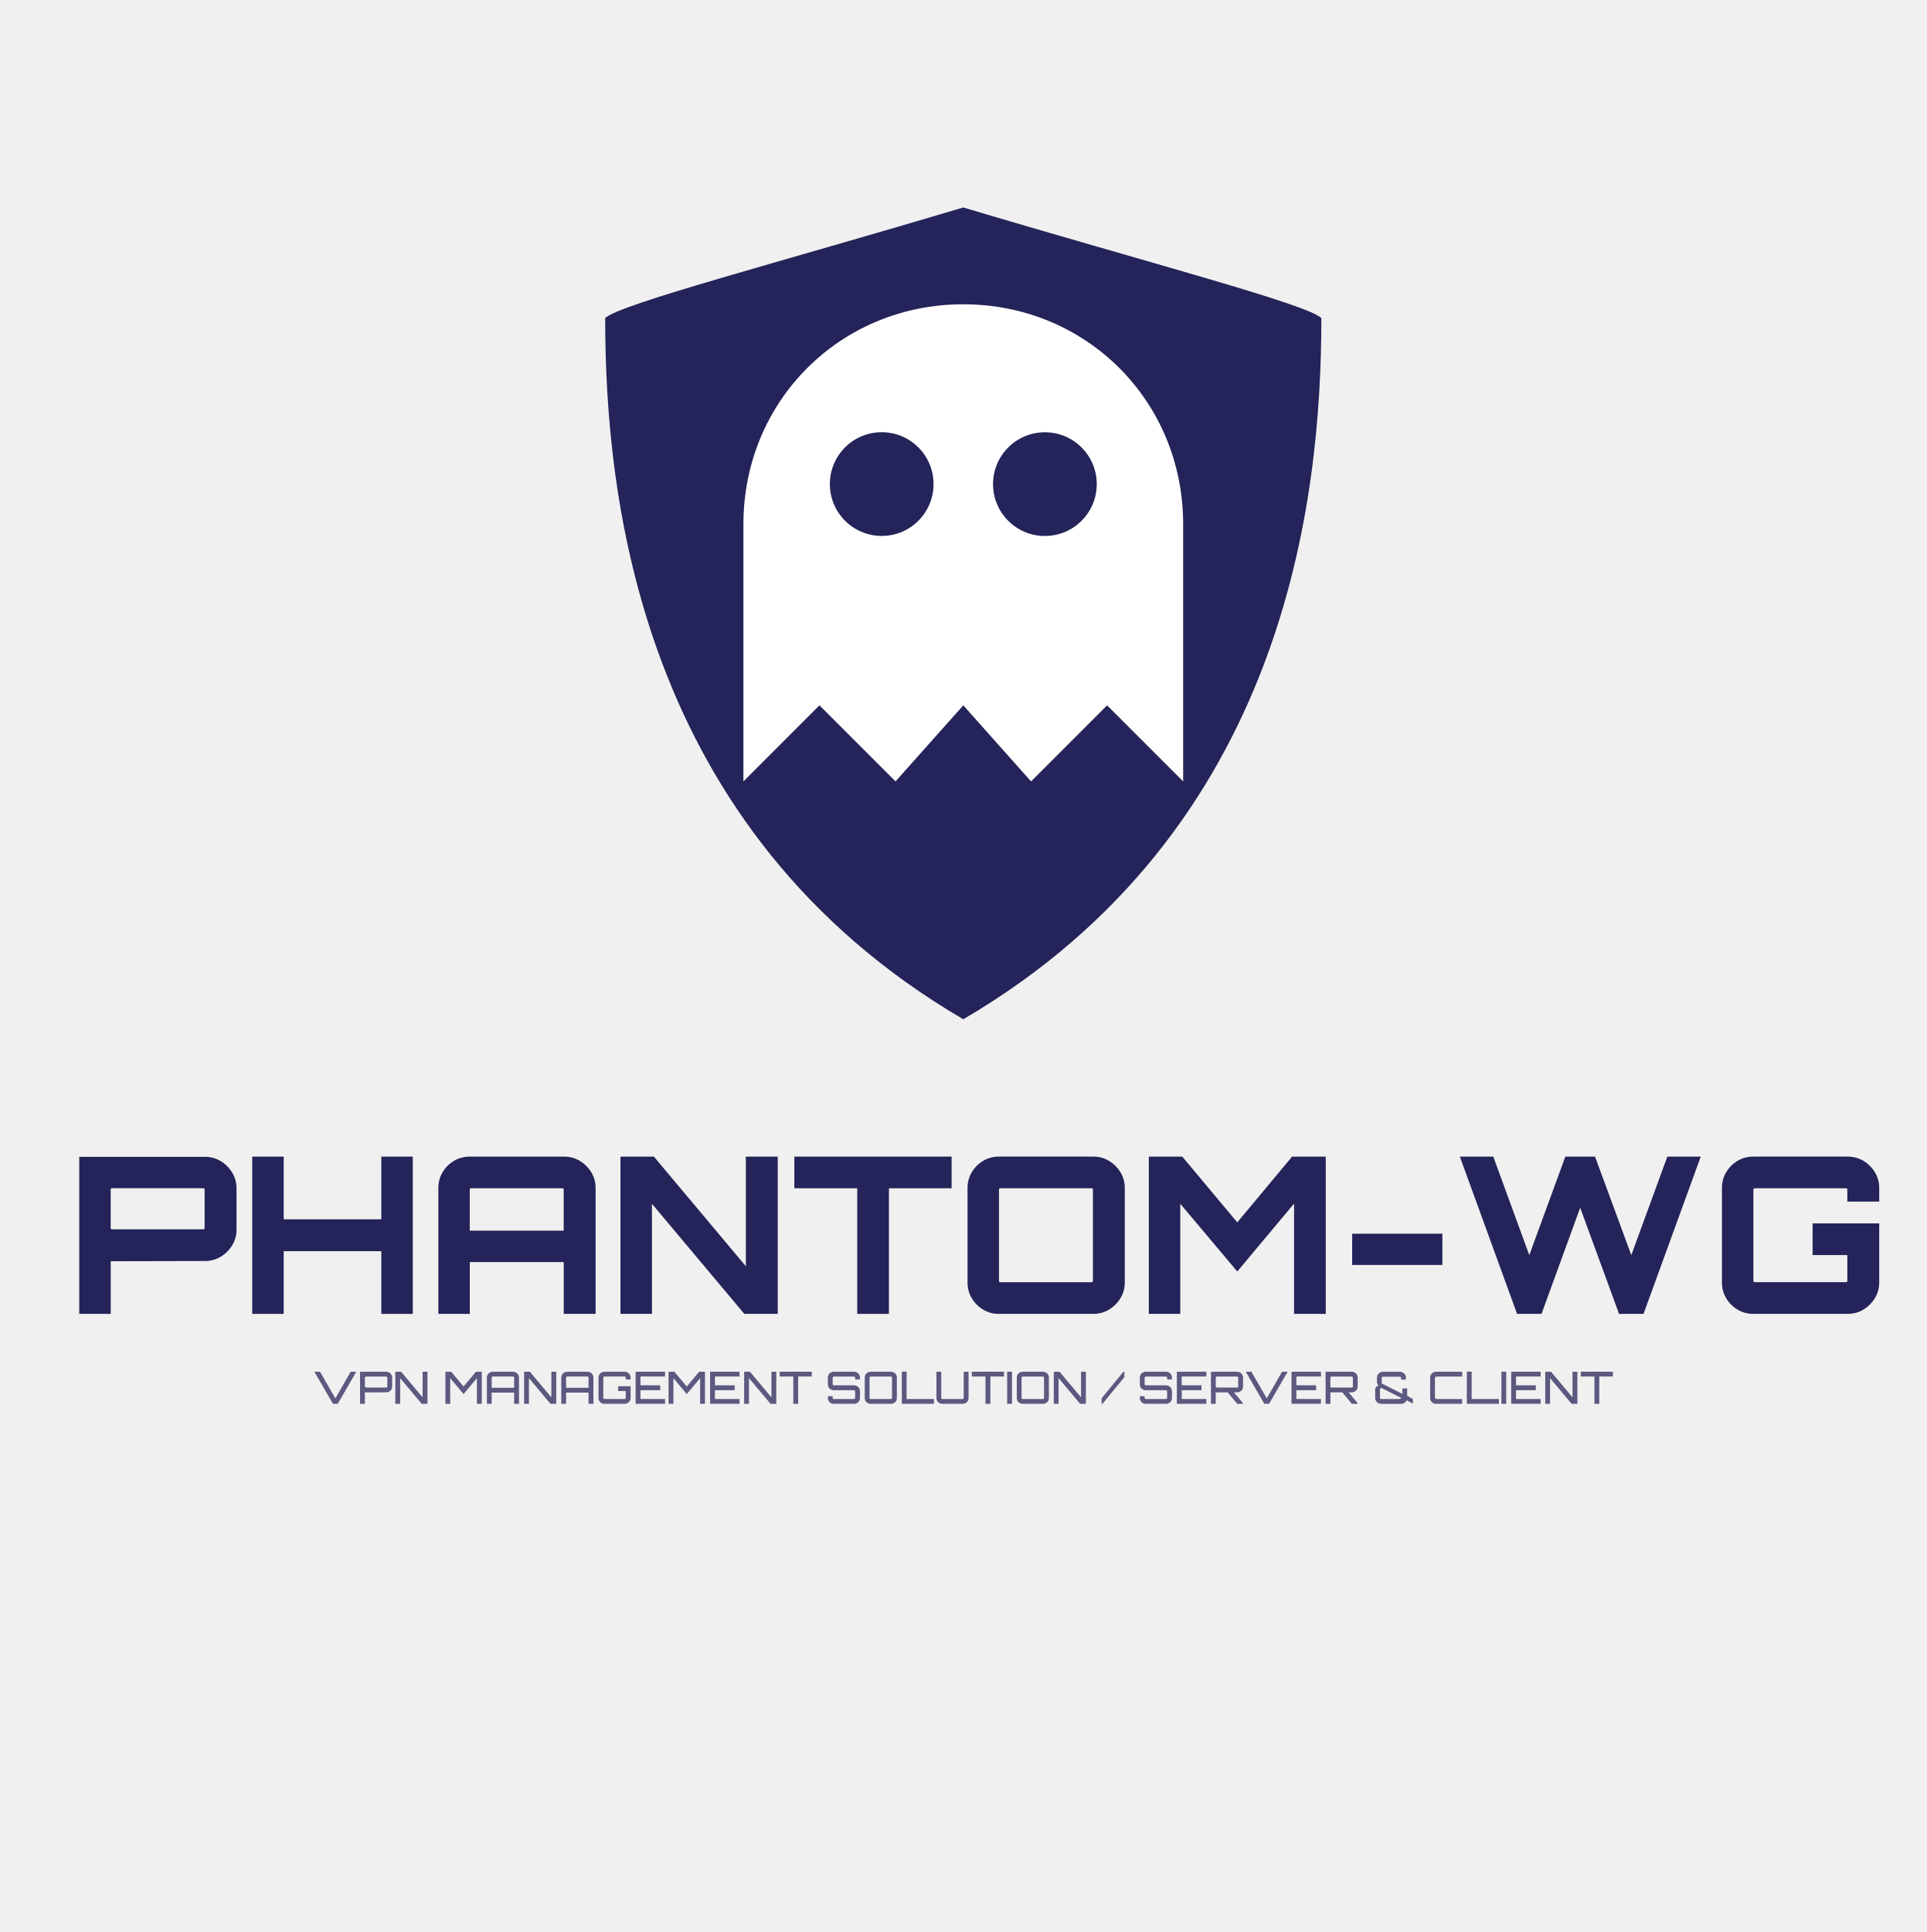
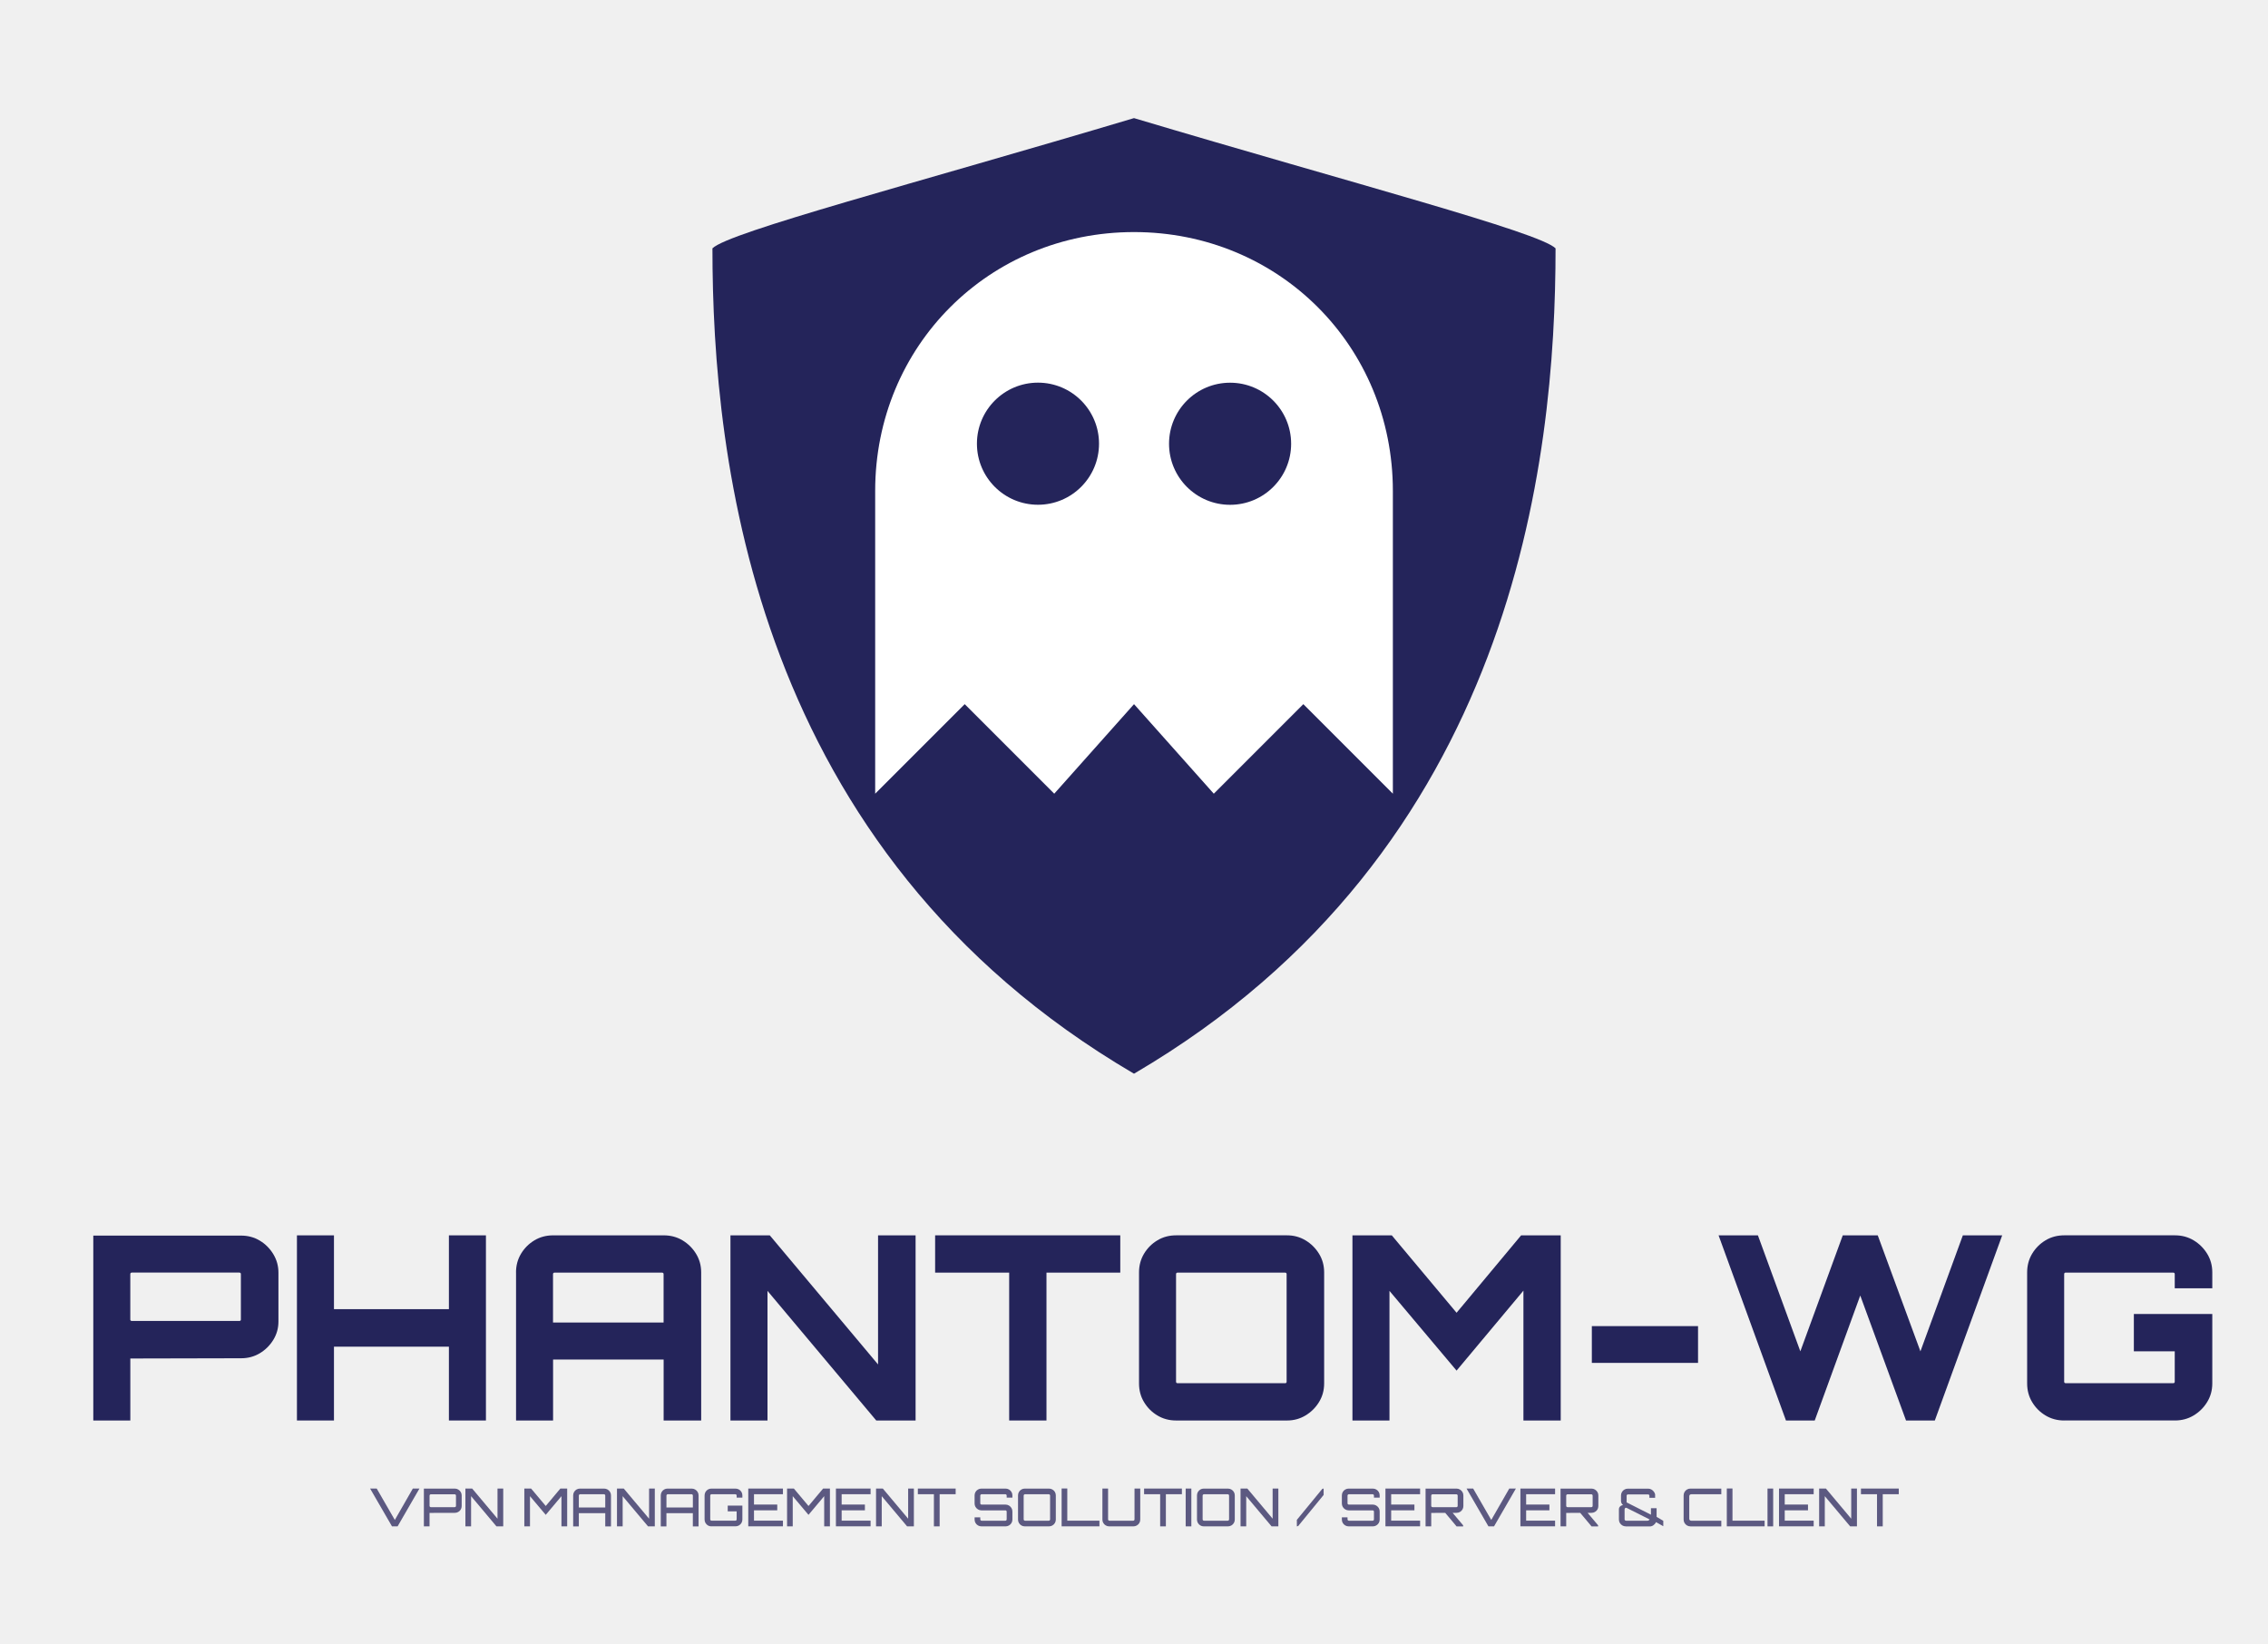
- <svg xmlns="http://www.w3.org/2000/svg" id="Phantom_Master_Vertical_Logo" data-name="Phantom Master Vertical Logo" viewBox="0 0 1097.1 1100" class="phantom-logo">
+ <svg xmlns="http://www.w3.org/2000/svg" id="Phantom_Master_Vertical_Logo" data-name="Phantom Master Vertical Logo" viewBox="0 61 1097.1 795" class="phantom-logo">
  <defs>
    <style>
      .shield { fill: #24245a;
      }

      .ghost { fill: #ffffff;
      }

      .eyes { fill: #24245a;
      }

      .text { fill: #24245a;
      }

      .slogan { fill: #5c5981;
      }
    </style>
  </defs>
  <g id="Symbol" class="phantom-symbol">
    <path id="Shield" class="shield" d="M548.55,118.13c-105.51,31.5-196.06,55.12-203.92,62.99,0,102.36,19.69,291.33,203.92,399.21,184.25-107.87,203.92-296.84,203.92-399.21-7.88-7.88-98.41-31.5-203.93-62.99h0Z" />
    <path id="Ghost" class="ghost" d="M548.55,173.25c-70.08,0-125.2,55.12-125.2,125.2v146.45l43.31-43.31,43.31,43.31,38.59-43.31,38.59,43.31,43.31-43.31,43.31,43.31v-146.45c0-70.08-55.12-125.2-125.2-125.2h0Z" />
    <circle id="Left_Eye" class="eyes" cx="502.1" cy="275.61" r="29.53" />
    <circle id="Right_Eye" class="eyes" cx="595.03" cy="275.64" r="29.53" />
  </g>
  <g id="Phantom_Text" class="text">
    <path d="M45.13,748.07v-89.43h71.52c3.32,0,6.32.81,9.02,2.43,2.69,1.62,4.87,3.79,6.53,6.53,1.66,2.74,2.49,5.72,2.49,8.96v23.63c0,3.23-.83,6.2-2.49,8.89-1.66,2.7-3.84,4.85-6.53,6.47-2.7,1.62-5.7,2.42-9.02,2.42l-53.61.12v29.98h-17.91ZM63.78,699.93h51.99c.25,0,.44-.06.56-.19.12-.12.19-.27.19-.44v-22.02c0-.25-.06-.44-.19-.56-.12-.12-.31-.19-.56-.19h-51.99c-.25,0-.44.06-.56.19s-.19.31-.19.56v22.02c0,.17.06.31.19.44s.31.19.56.19Z" />
    <path d="M143.64,748.07v-89.55h17.91v35.7h55.6v-35.7h17.91v89.55h-17.91v-35.7h-55.6v35.7h-17.91Z" />
    <path d="M249.61,676.43c0-3.32.81-6.32,2.43-9.02,1.62-2.69,3.77-4.85,6.47-6.47,2.69-1.62,5.7-2.42,9.02-2.42h53.61c3.32,0,6.32.81,9.02,2.42,2.69,1.62,4.87,3.77,6.53,6.47,1.66,2.7,2.49,5.7,2.49,9.02v71.64h-18.16v-29.48h-53.48v29.48h-17.91v-71.64ZM321,700.68v-23.38c0-.25-.06-.44-.19-.56s-.31-.19-.56-.19h-51.99c-.25,0-.44.06-.56.19-.12.12-.19.31-.19.56v23.38h53.48Z" />
    <path d="M353.34,748.07v-89.55h19.03l52.37,62.44v-62.44h18.16v89.55h-19.03l-52.61-62.69v62.69h-17.91Z" />
    <path d="M488.17,748.07v-71.52h-35.82v-18.04h89.56v18.04h-35.7v71.52h-18.04Z" />
    <path d="M568.89,748.07c-3.32,0-6.32-.81-9.02-2.43-2.7-1.62-4.85-3.77-6.47-6.47-1.62-2.69-2.42-5.7-2.42-9.02v-53.73c0-3.32.81-6.32,2.42-9.02,1.62-2.69,3.77-4.85,6.47-6.47,2.69-1.62,5.7-2.42,9.02-2.42h53.73c3.23,0,6.2.81,8.89,2.42,2.69,1.62,4.87,3.77,6.53,6.47,1.66,2.7,2.49,5.7,2.49,9.02v53.73c0,3.32-.83,6.32-2.49,9.02-1.66,2.7-3.84,4.85-6.53,6.47-2.7,1.62-5.66,2.43-8.89,2.43h-53.73ZM569.64,730.04h51.99c.25,0,.44-.06.56-.19s.19-.31.19-.56v-51.99c0-.25-.06-.44-.19-.56-.12-.12-.31-.19-.56-.19h-51.99c-.25,0-.44.06-.56.19-.12.12-.19.31-.19.56v51.99c0,.25.06.43.19.56s.31.19.56.19Z" />
    <path d="M654.22,748.07v-89.55h19.03l31.34,37.44,31.22-37.44h19.16v89.55h-18.04v-62.81l-32.34,38.68-32.46-38.56v62.69h-17.91Z" />
    <path d="M770.02,720.21v-17.79h51.37v17.79h-51.37Z" />
    <path d="M863.92,748.07l-32.59-89.55h19.03l20.52,56.1,20.52-56.1h16.92l20.65,56.1,20.52-56.1h19.03l-32.59,89.55h-13.93l-22.14-60.45-22.02,60.45h-13.93Z" />
    <path d="M998.5,748.07c-3.32,0-6.32-.81-9.02-2.43-2.7-1.62-4.85-3.77-6.47-6.47-1.62-2.69-2.42-5.7-2.42-9.02v-53.73c0-3.32.81-6.32,2.42-9.02,1.62-2.69,3.77-4.85,6.47-6.47,2.69-1.62,5.7-2.42,9.02-2.42h53.61c3.32,0,6.32.81,9.02,2.42,2.69,1.62,4.87,3.77,6.53,6.47,1.66,2.7,2.49,5.7,2.49,9.02v7.71h-18.16v-6.84c0-.25-.06-.44-.19-.56-.12-.12-.31-.19-.56-.19h-51.99c-.25,0-.44.06-.56.19-.12.12-.19.31-.19.56v51.99c0,.25.06.43.19.56.12.12.31.19.56.19h51.99c.25,0,.44-.06.56-.19s.19-.31.19-.56v-14.68h-19.78v-18.04h37.94v33.58c0,3.32-.83,6.32-2.49,9.02-1.66,2.7-3.84,4.85-6.53,6.47-2.7,1.62-5.7,2.43-9.02,2.43h-53.61Z" />
  </g>
  <g id="Slogan" class="slogan">
    <path d="M189.62,799.28l-10.59-18.29h3.2l8.76,15.19,8.71-15.19h3.2l-10.57,18.29h-2.72Z" />
    <path d="M205.04,799.28v-18.27h14.96c.61,0,1.17.15,1.68.46.51.3.91.71,1.21,1.21.3.5.44,1.05.44,1.64v5.13c0,.61-.15,1.16-.44,1.66-.3.5-.7.9-1.21,1.19-.51.3-1.07.44-1.68.44l-12.22.03v6.5h-2.74ZM208.42,789.99h11.51c.19,0,.34-.06.46-.18.12-.12.18-.26.18-.43v-4.98c0-.17-.06-.32-.18-.44-.12-.13-.27-.19-.46-.19h-11.51c-.17,0-.32.06-.44.19-.13.13-.19.28-.19.44v4.98c0,.17.06.31.19.43s.27.18.44.18Z" />
    <path d="M225.13,799.28v-18.29h3.28l12.25,14.58v-14.58h2.77v18.29h-3.28l-12.27-14.61v14.61h-2.74Z" />
    <path d="M253.63,799.28v-18.29h3.28l7.09,8.43,7.06-8.43h3.3v18.29h-2.77v-14.61l-7.6,9.04-7.62-9.04v14.61h-2.74Z" />
    <path d="M277.26,784.3c0-.61.15-1.16.44-1.66.3-.5.69-.9,1.19-1.19.5-.3,1.05-.44,1.66-.44h11.66c.61,0,1.17.15,1.68.44.51.3.91.69,1.21,1.19.3.5.45,1.05.45,1.66v14.99h-2.77v-6.4h-12.78v6.4h-2.74v-14.99ZM292.78,790.14v-5.77c0-.17-.06-.32-.18-.44-.12-.13-.27-.19-.46-.19h-11.51c-.17,0-.32.06-.44.19-.13.13-.19.28-.19.44v5.77h12.78Z" />
    <path d="M298.45,799.28v-18.29h3.28l12.25,14.58v-14.58h2.77v18.29h-3.28l-12.27-14.61v14.61h-2.74Z" />
    <path d="M319.63,784.3c0-.61.15-1.16.44-1.66.3-.5.69-.9,1.19-1.19.5-.3,1.05-.44,1.66-.44h11.66c.61,0,1.17.15,1.68.44.51.3.91.69,1.21,1.19.3.5.45,1.05.45,1.66v14.99h-2.77v-6.4h-12.78v6.4h-2.74v-14.99ZM335.16,790.14v-5.77c0-.17-.06-.32-.18-.44-.12-.13-.27-.19-.46-.19h-11.51c-.17,0-.32.06-.44.19-.13.13-.19.28-.19.44v5.77h12.78Z" />
    <path d="M344.12,799.28c-.61,0-1.17-.15-1.66-.44-.5-.3-.9-.69-1.19-1.19-.3-.5-.44-1.05-.44-1.66v-11.69c0-.61.15-1.16.44-1.66.3-.5.69-.9,1.19-1.19.5-.3,1.05-.44,1.66-.44h11.66c.61,0,1.17.15,1.68.44.51.3.91.69,1.21,1.19.3.5.44,1.05.44,1.66v1.09h-2.77v-1.02c0-.17-.06-.32-.18-.44-.12-.13-.27-.19-.46-.19h-11.51c-.17,0-.32.06-.44.19-.13.13-.19.28-.19.44v11.53c0,.17.06.32.19.44s.27.19.44.19h11.51c.19,0,.34-.06.46-.19.12-.13.18-.27.18-.44v-3.89h-4.32v-2.77h7.09v6.73c0,.61-.15,1.17-.44,1.66-.3.5-.7.9-1.21,1.19-.51.3-1.07.44-1.68.44h-11.66Z" />
    <path d="M361.96,799.28v-18.29h16.77v2.74h-14v5h11.25v2.79h-11.25v5h14v2.74h-16.77Z" />
    <path d="M380.73,799.28v-18.29h3.28l7.09,8.43,7.06-8.43h3.3v18.29h-2.77v-14.61l-7.6,9.04-7.62-9.04v14.61h-2.74Z" />
    <path d="M404.36,799.28v-18.29h16.77v2.74h-14v5h11.25v2.79h-11.25v5h14v2.74h-16.77Z" />
    <path d="M423.77,799.28v-18.29h3.28l12.25,14.58v-14.58h2.77v18.29h-3.28l-12.27-14.61v14.61h-2.74Z" />
    <path d="M451.76,799.28v-15.55h-7.77v-2.74h18.29v2.74h-7.75v15.55h-2.77Z" />
    <path d="M474.75,799.28c-.59,0-1.14-.15-1.65-.44s-.91-.69-1.21-1.19c-.3-.5-.44-1.05-.44-1.66v-1.07h2.74v.99c0,.17.06.32.19.44s.27.19.44.19h11.53c.17,0,.31-.06.43-.19.12-.13.18-.27.18-.44v-3.76c0-.19-.06-.33-.18-.44-.12-.11-.26-.17-.43-.17h-11.61c-.59,0-1.14-.15-1.65-.46-.51-.3-.91-.71-1.21-1.21s-.44-1.05-.44-1.66v-3.91c0-.61.15-1.16.44-1.66s.7-.9,1.21-1.19c.51-.3,1.06-.44,1.65-.44h11.69c.59,0,1.14.15,1.65.44.51.3.91.69,1.21,1.19.3.5.44,1.05.44,1.66v1.07h-2.77v-.99c0-.17-.06-.32-.18-.44-.12-.13-.26-.19-.43-.19h-11.53c-.17,0-.32.06-.44.19-.13.13-.19.28-.19.44v3.76c0,.19.06.33.19.44s.27.17.44.17h11.61c.59,0,1.14.15,1.65.46.51.31.91.71,1.21,1.21.3.5.44,1.05.44,1.66v3.91c0,.61-.15,1.17-.44,1.66-.3.5-.7.9-1.21,1.19s-1.06.44-1.65.44h-11.69Z" />
    <path d="M495.74,799.28c-.61,0-1.17-.15-1.66-.44-.5-.3-.9-.69-1.19-1.19-.3-.5-.44-1.05-.44-1.66v-11.69c0-.61.15-1.16.44-1.66s.69-.9,1.19-1.19c.5-.3,1.05-.44,1.66-.44h11.69c.59,0,1.14.15,1.65.44.51.3.91.69,1.21,1.19.3.5.44,1.05.44,1.66v11.69c0,.61-.15,1.17-.44,1.66-.3.5-.7.9-1.21,1.19s-1.06.44-1.65.44h-11.69ZM495.81,796.54h11.51c.19,0,.34-.06.46-.19.12-.13.18-.27.18-.44v-11.53c0-.17-.06-.32-.18-.44-.12-.13-.27-.19-.46-.19h-11.51c-.17,0-.32.06-.44.19-.13.13-.19.28-.19.44v11.53c0,.17.06.32.19.44s.27.19.44.19Z" />
    <path d="M513.54,799.28v-18.32h2.74v15.57h15.55v2.74h-18.29Z" />
    <path d="M534.9,798.84c-.5-.3-.9-.69-1.19-1.19-.3-.5-.44-1.05-.44-1.66v-14.99h2.74v14.91c0,.17.06.32.19.44s.28.19.45.19h11.51c.19,0,.34-.06.46-.19s.18-.27.18-.44v-14.91h2.77v14.99c0,.61-.15,1.17-.44,1.66-.3.5-.7.9-1.21,1.19s-1.06.44-1.65.44h-11.69c-.61,0-1.17-.15-1.66-.44Z" />
    <path d="M561.2,799.28v-15.55h-7.77v-2.74h18.29v2.74h-7.75v15.55h-2.77Z" />
    <path d="M573.55,799.28v-18.29h2.74v18.29h-2.74Z" />
    <path d="M582.31,799.28c-.61,0-1.17-.15-1.66-.44-.5-.3-.9-.69-1.19-1.19-.3-.5-.44-1.05-.44-1.66v-11.69c0-.61.15-1.16.44-1.66.3-.5.69-.9,1.19-1.19.5-.3,1.05-.44,1.66-.44h11.69c.59,0,1.14.15,1.65.44.51.3.91.69,1.21,1.19.3.5.44,1.05.44,1.66v11.69c0,.61-.15,1.17-.44,1.66-.3.5-.7.9-1.21,1.19s-1.06.44-1.65.44h-11.69ZM582.39,796.54h11.51c.19,0,.34-.06.46-.19s.18-.27.18-.44v-11.53c0-.17-.06-.32-.18-.44-.12-.13-.27-.19-.46-.19h-11.51c-.17,0-.32.06-.45.19-.13.13-.19.28-.19.44v11.53c0,.17.06.32.19.44s.28.19.45.19Z" />
    <path d="M600.09,799.28v-18.29h3.28l12.24,14.58v-14.58h2.77v18.29h-3.28l-12.27-14.61v14.61h-2.74Z" />
    <path d="M627.33,799.28v-3.15l12.32-15.01.63-.13v3.1l-12.32,15.04-.63.15Z" />
    <path d="M652.4,799.28c-.59,0-1.14-.15-1.65-.44-.51-.3-.91-.69-1.21-1.19-.3-.5-.44-1.05-.44-1.66v-1.07h2.74v.99c0,.17.06.32.19.44s.28.19.45.19h11.53c.17,0,.31-.06.43-.19s.18-.27.18-.44v-3.76c0-.19-.06-.33-.18-.44s-.26-.17-.43-.17h-11.61c-.59,0-1.14-.15-1.65-.46-.51-.3-.91-.71-1.21-1.21-.3-.5-.44-1.05-.44-1.66v-3.91c0-.61.15-1.16.44-1.66.3-.5.7-.9,1.21-1.19.51-.3,1.06-.44,1.65-.44h11.69c.59,0,1.14.15,1.65.44.51.3.91.69,1.21,1.19.3.5.44,1.05.44,1.66v1.07h-2.77v-.99c0-.17-.06-.32-.18-.44-.12-.13-.26-.19-.43-.19h-11.53c-.17,0-.32.06-.45.19-.13.13-.19.28-.19.44v3.76c0,.19.06.33.19.44s.28.17.45.17h11.61c.59,0,1.14.15,1.65.46.51.31.91.71,1.21,1.21.3.5.44,1.05.44,1.66v3.91c0,.61-.15,1.17-.44,1.66-.3.5-.7.9-1.21,1.19s-1.06.44-1.65.44h-11.69Z" />
    <path d="M670.18,799.28v-18.29h16.77v2.74h-14v5h11.25v2.79h-11.25v5h14v2.74h-16.77Z" />
    <path d="M689.59,799.28v-18.27h14.96c.61,0,1.17.15,1.68.46s.91.71,1.21,1.21c.3.5.44,1.05.44,1.64v5.13c0,.61-.15,1.16-.44,1.66-.3.5-.7.9-1.21,1.19-.51.3-1.07.44-1.68.44l-12.22.03v6.5h-2.74ZM692.97,789.99h11.51c.19,0,.34-.06.46-.18s.18-.26.18-.43v-4.98c0-.17-.06-.32-.18-.44-.12-.13-.27-.19-.46-.19h-11.51c-.17,0-.32.06-.45.19-.13.13-.19.28-.19.44v4.98c0,.17.06.31.19.43s.28.18.45.18ZM704.58,799.28l-5.72-6.83h3.58l5.33,6.33v.51h-3.2Z" />
    <path d="M720,799.28l-10.59-18.29h3.2l8.76,15.19,8.71-15.19h3.2l-10.57,18.29h-2.72Z" />
    <path d="M735.47,799.28v-18.29h16.77v2.74h-14v5h11.25v2.79h-11.25v5h14v2.74h-16.77Z" />
    <path d="M754.88,799.28v-18.27h14.96c.61,0,1.17.15,1.68.46s.91.71,1.21,1.21c.3.5.44,1.05.44,1.64v5.13c0,.61-.15,1.16-.44,1.66-.3.5-.7.9-1.21,1.19-.51.3-1.07.44-1.68.44l-12.22.03v6.5h-2.74ZM758.26,789.99h11.51c.19,0,.34-.06.46-.18s.18-.26.18-.43v-4.98c0-.17-.06-.32-.18-.44-.12-.13-.27-.19-.46-.19h-11.51c-.17,0-.32.06-.45.19-.13.13-.19.28-.19.44v4.98c0,.17.06.31.19.43s.28.18.45.18ZM769.87,799.28l-5.72-6.83h3.58l5.33,6.33v.51h-3.2Z" />
    <path d="M786.43,799.28c-.59,0-1.14-.15-1.64-.44-.5-.3-.9-.69-1.21-1.19-.3-.5-.46-1.05-.46-1.66v-5.18c0-.37.18-.75.53-1.13.36-.38.85-.61,1.47-.7-.66-.56-.99-1.24-.99-2.03v-2.62c0-.61.15-1.16.45-1.66.3-.5.69-.9,1.19-1.19.5-.3,1.05-.44,1.66-.44h9.88c.52,0,1.02.13,1.47.38.46.25.85.59,1.18,1s.55.87.67,1.36v1.7h-2.77v-1.04c0-.17-.06-.31-.18-.43s-.27-.18-.46-.18h-9.76c-.17,0-.31.06-.43.18-.12.12-.18.26-.18.43v3.25l11.76,5.94v-3.12h2.74v4.17l3.23,1.91v2.62l-3.51-1.98c-.3.63-.73,1.13-1.27,1.51-.54.38-1.12.57-1.73.57h-11.69ZM786.51,796.54h10.49c.17,0,.35-.05.53-.17.19-.11.35-.25.48-.42l-11.13-5.59-.38-.08c-.17,0-.32.08-.45.25-.13.17-.19.44-.19.81v4.55c0,.17.06.32.19.44s.28.19.45.19Z" />
    <path d="M817.71,799.28c-.61,0-1.17-.15-1.66-.44-.5-.3-.9-.69-1.19-1.19-.3-.5-.44-1.05-.44-1.66v-11.69c0-.61.15-1.16.44-1.66.3-.5.69-.9,1.19-1.19.5-.3,1.05-.44,1.66-.44h14.94v2.74h-14.56c-.27,0-.5.09-.67.27s-.27.4-.27.67v10.92c0,.27.09.5.27.67.18.18.4.27.67.27h14.56v2.74h-14.94Z" />
    <path d="M835.31,799.28v-18.32h2.74v15.57h15.55v2.74h-18.29Z" />
    <path d="M855,799.28v-18.29h2.74v18.29h-2.74Z" />
    <path d="M860.56,799.28v-18.29h16.77v2.74h-14v5h11.25v2.79h-11.25v5h14v2.74h-16.77Z" />
    <path d="M879.97,799.28v-18.29h3.28l12.24,14.58v-14.58h2.77v18.29h-3.28l-12.27-14.61v14.61h-2.74Z" />
    <path d="M907.97,799.28v-15.55h-7.77v-2.74h18.29v2.74h-7.75v15.55h-2.77Z" />
  </g>
</svg>
